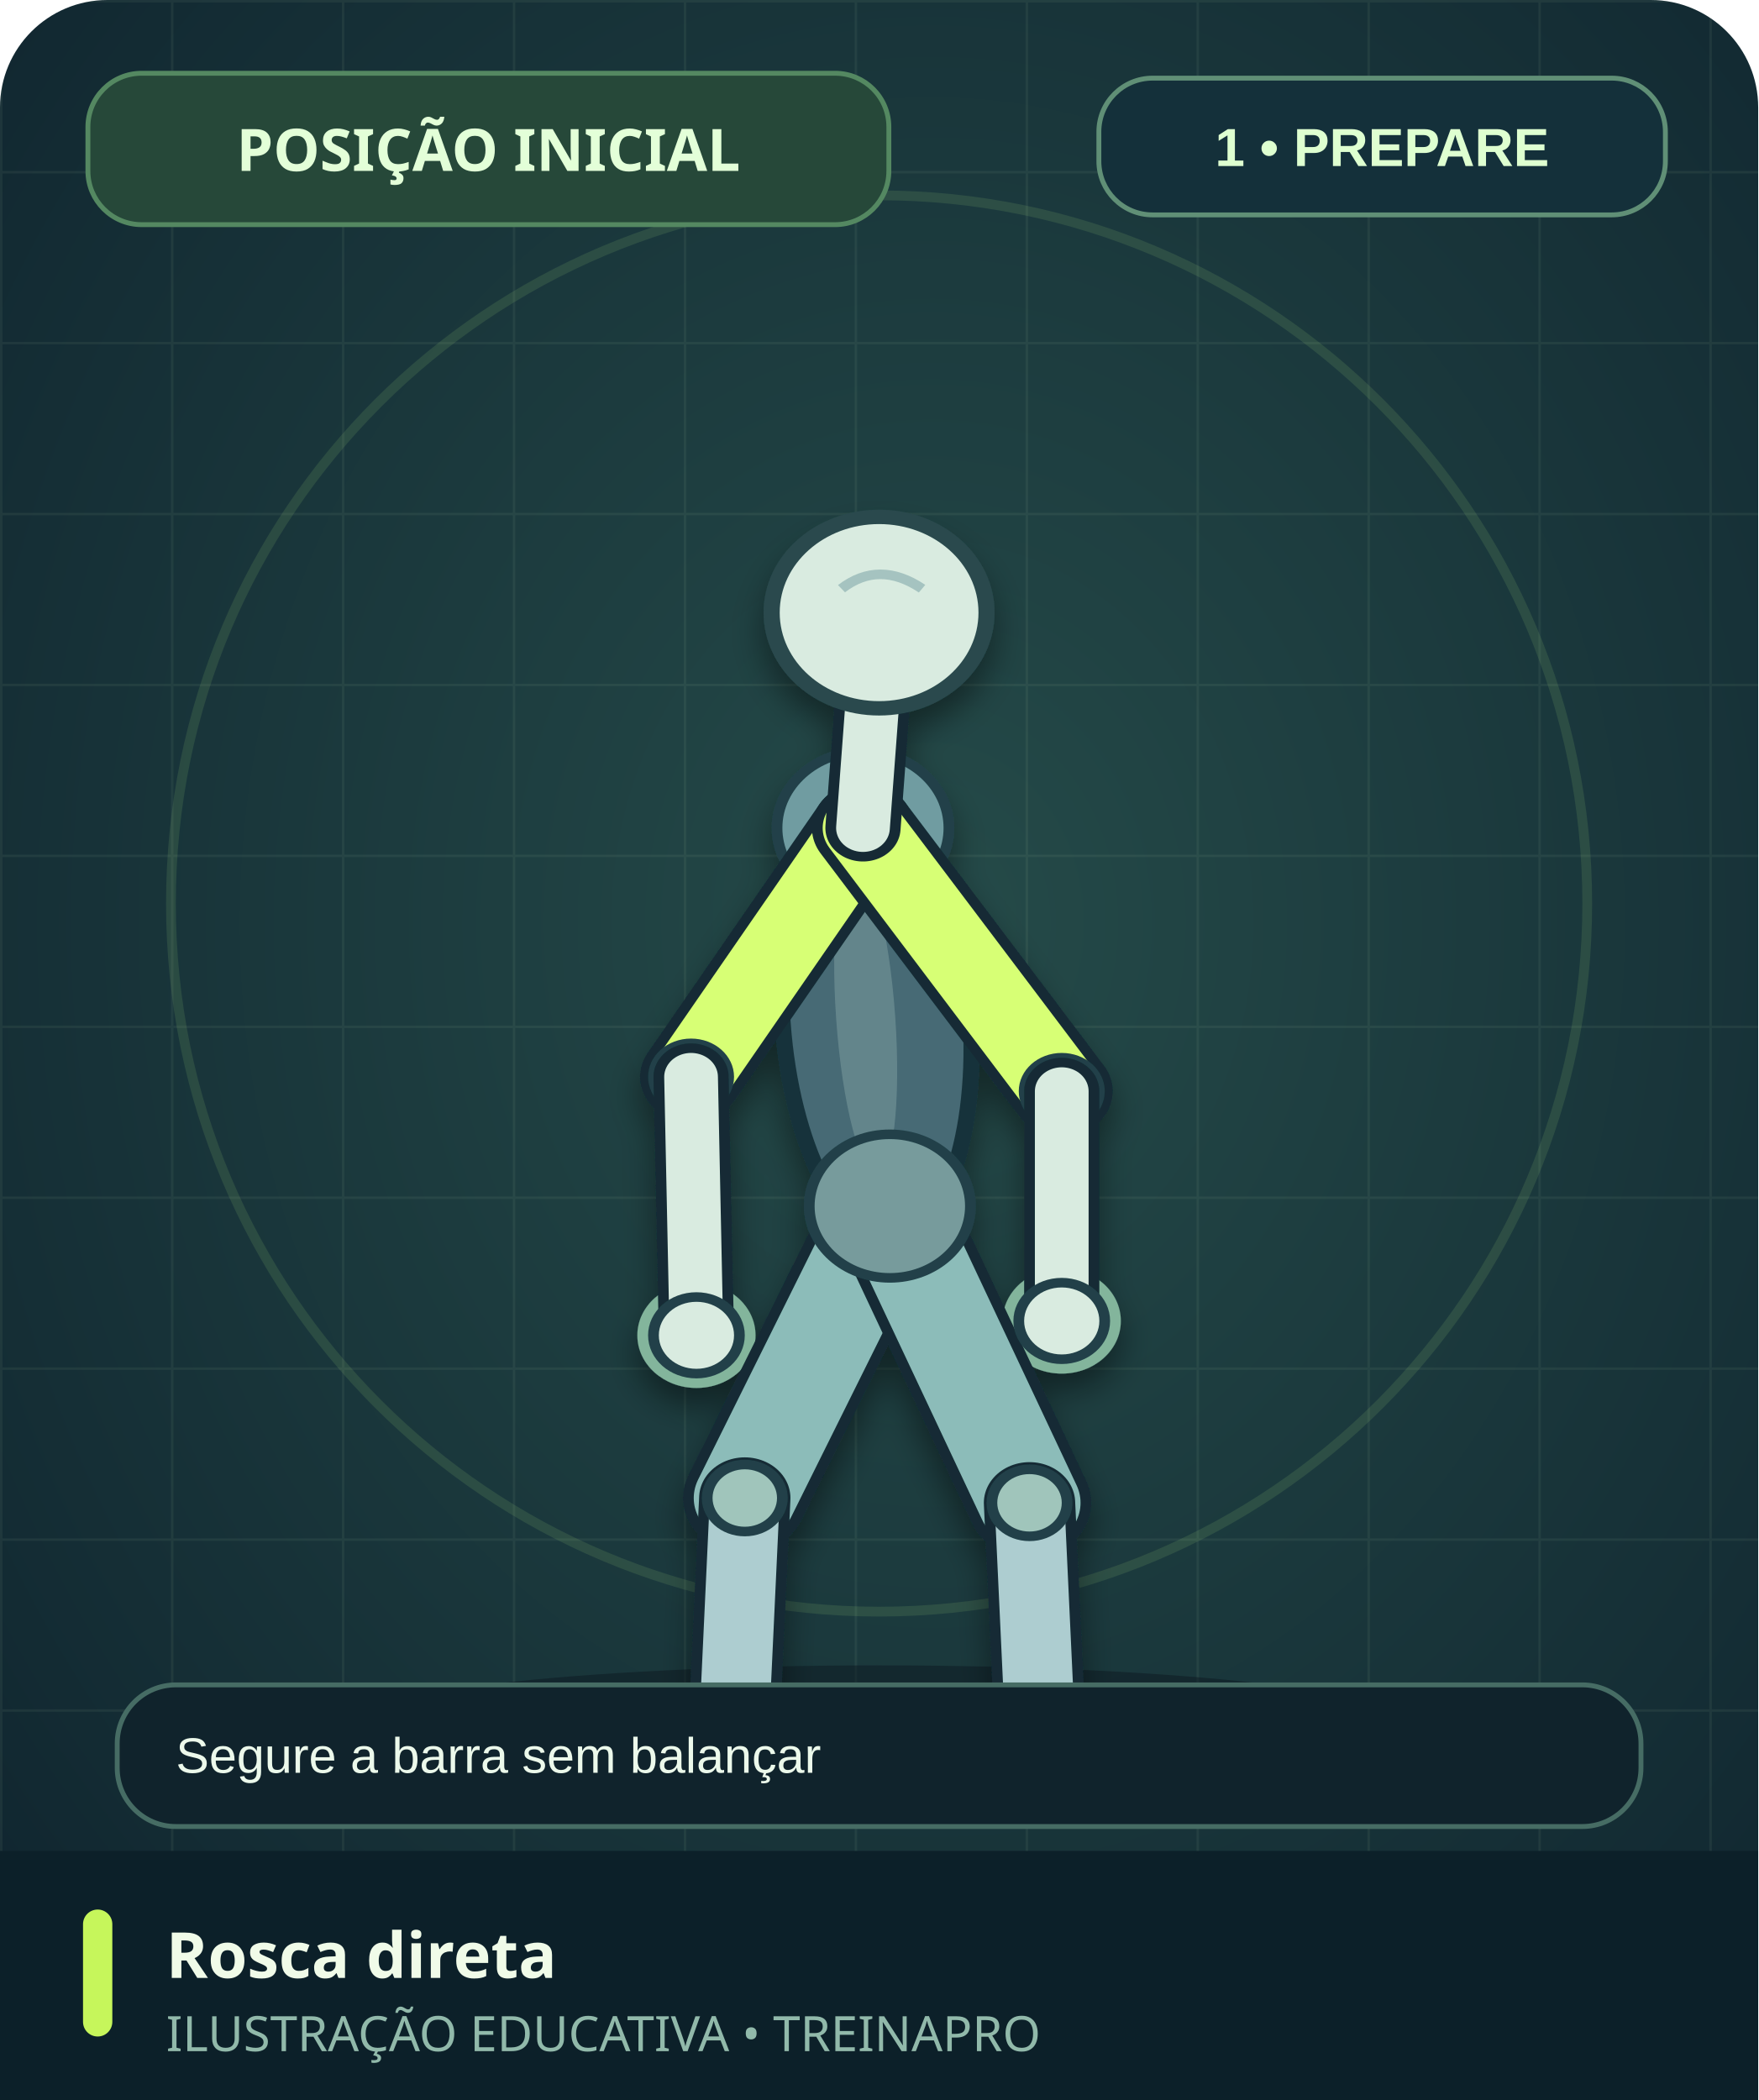
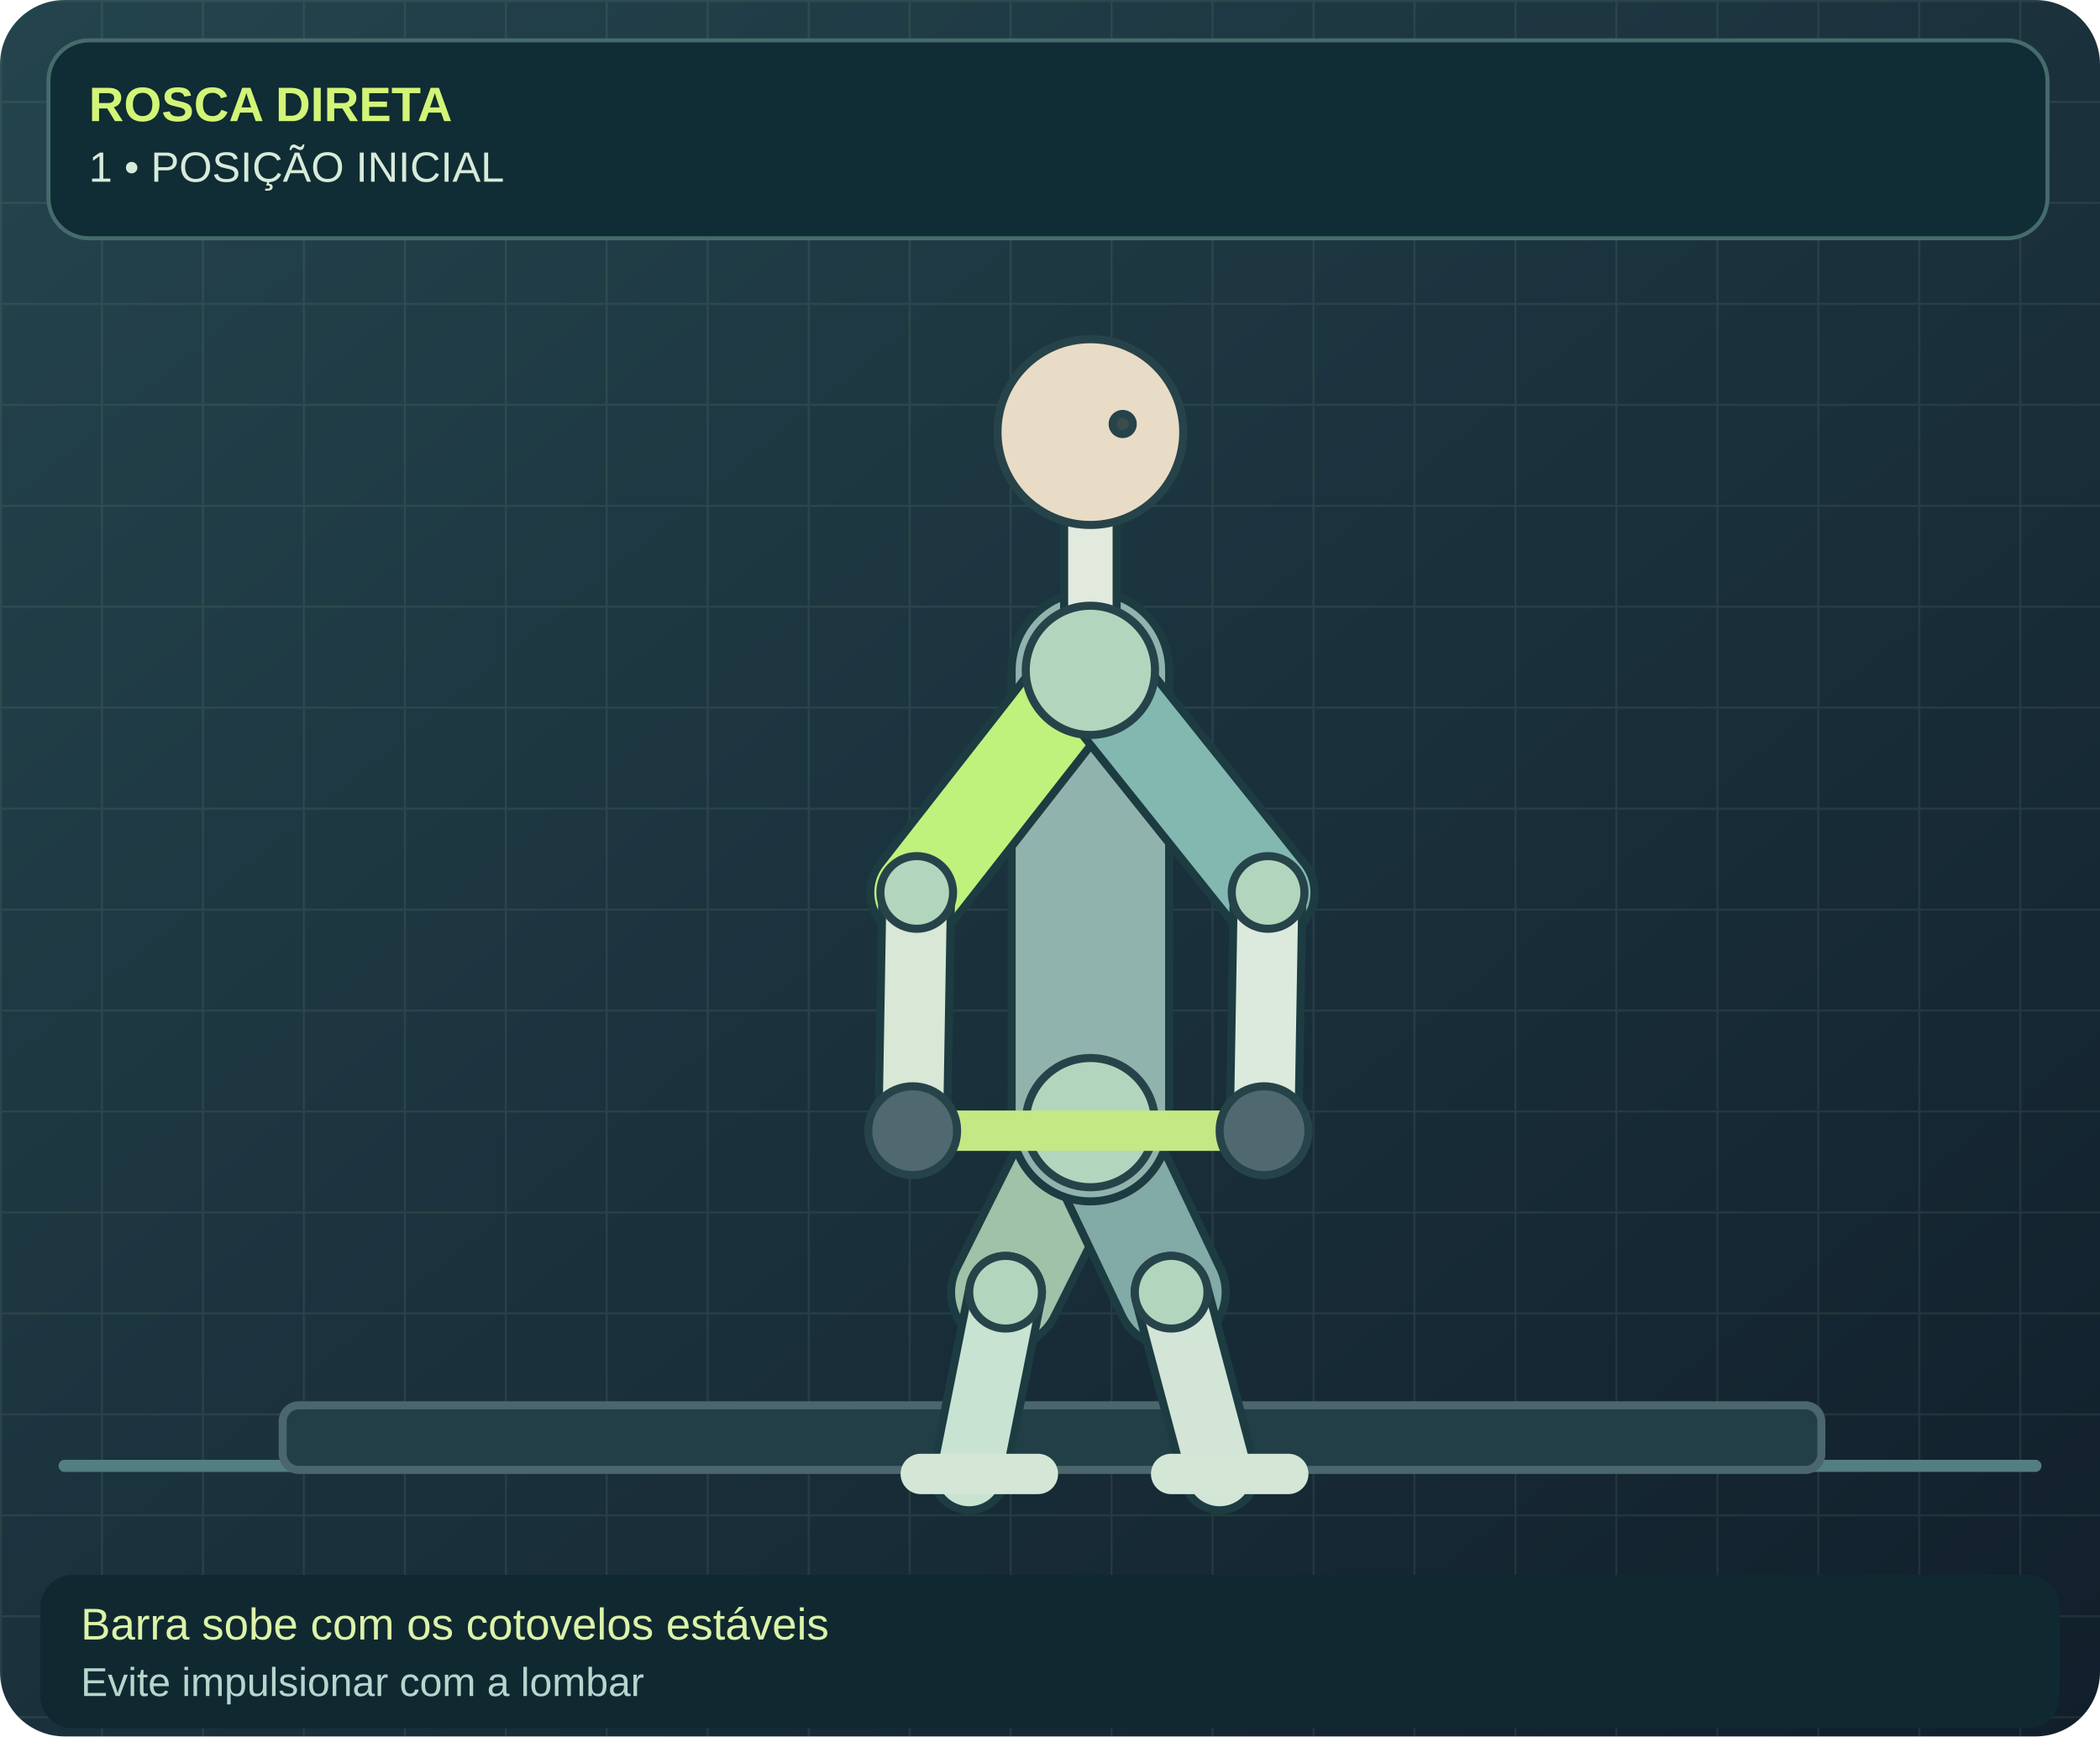
- <svg xmlns="http://www.w3.org/2000/svg" viewBox="0 0 360 430" role="img" aria-labelledby="title desc">
+ <svg xmlns="http://www.w3.org/2000/svg" viewBox="0 0 520 430" role="img" aria-labelledby="exercise-title exercise-description">
  <defs>
-     <radialGradient id="bg" cx=".53" cy=".44" r=".78">
-       <stop stop-color="#254b49" />
-       <stop offset="1" stop-color="#0e222d" />
-     </radialGradient>
-     <pattern id="grid" width="35" height="35" patternUnits="userSpaceOnUse">
-       <path d="M35 0H0V35" stroke="#bddcb8" stroke-opacity=".07" fill="none" />
+     <linearGradient id="bg" x1="0" y1="0" x2="1" y2="1">
+       <stop stop-color="#24444d" />
+       <stop offset="1" stop-color="#111f2b" />
+     </linearGradient>
+     <pattern id="grid" width="25" height="25" patternUnits="userSpaceOnUse">
+       <path d="M25 0H0V25" fill="none" stroke="#b0c8a0" stroke-opacity=".1" />
    </pattern>
-     <filter id="glow" x="-30%" y="-30%" width="160%" height="160%">
-       <feDropShadow dx="0" dy="4" stdDeviation="3" flood-color="#000" flood-opacity=".40" />
-     </filter>
  </defs>
-   <rect width="360" height="430" rx="22" fill="url(#bg)" />
-   <rect width="360" height="430" rx="22" fill="url(#grid)" />
-   <ellipse cx="180" cy="354" rx="112" ry="13" fill="#0b1820" opacity=".50" />
-   <circle cx="180" cy="185" r="145" fill="none" stroke="#b5ef80" stroke-opacity=".12" stroke-width="2" />
-   <rect x="18" y="15" width="164" height="31" rx="11" fill="#264839" stroke="#548861" />
-   <text x="100" y="35" text-anchor="middle" fill="#e3ffd8" font-family="sans-serif" font-size="12" font-weight="bold">POSIÇÃO INICIAL</text>
-   <g transform="translate(37 49) scale(1.1 .98)" filter="url(#glow)">
-     <circle cx="96" cy="229" r="11" fill="#83b59c" />
-     <circle cx="164" cy="226" r="11" fill="#83b59c" />
-     <line x1="132" y1="202" x2="105" y2="263" stroke="#122c34" stroke-width="23" stroke-linecap="round" />
-     <line x1="132" y1="202" x2="105" y2="263" stroke="#8cbcb9" stroke-width="19" stroke-linecap="round" />
-     <line x1="105" y1="263" x2="103" y2="311" stroke="#122c34" stroke-width="17" stroke-linecap="round" />
-     <line x1="105" y1="263" x2="103" y2="311" stroke="#adcdd0" stroke-width="13" stroke-linecap="round" />
-     <circle cx="105" cy="263" r="7" fill="#a0c5bb" stroke="#214149" stroke-width="2" />
-     <path d="M95 307 Q104 300 124 310 Q126 317 95 316Z" fill="#a6c4bb" stroke="#243c40" stroke-width="2" />
-     <line x1="132" y1="202" x2="158" y2="264" stroke="#122c34" stroke-width="23" stroke-linecap="round" />
-     <line x1="132" y1="202" x2="158" y2="264" stroke="#8cbcb9" stroke-width="19" stroke-linecap="round" />
-     <line x1="158" y1="264" x2="160" y2="312" stroke="#122c34" stroke-width="17" stroke-linecap="round" />
-     <line x1="158" y1="264" x2="160" y2="312" stroke="#adcdd0" stroke-width="13" stroke-linecap="round" />
-     <circle cx="158" cy="264" r="7" fill="#a0c5bb" stroke="#214149" stroke-width="2" />
-     <path d="M152 308 Q161 301 181 311 Q183 318 152 317Z" fill="#a6c4bb" stroke="#243c40" stroke-width="2" />
-     <ellipse cx="129.5" cy="162.5" rx="17.5" ry="46.58" transform="rotate(-3.62 129.5 162.5)" fill="#466a75" stroke="#18333b" stroke-width="3" />
-     <ellipse cx="127.5" cy="162.5" rx="5.5" ry="32.58" transform="rotate(-3.62 129.5 162.5)" fill="#deefe3" opacity=".2" />
-     <circle cx="132" cy="202" r="15" fill="#779b9c" stroke="#214149" stroke-width="2" />
-     <circle cx="127" cy="123" r="16" fill="#6f9ca1" stroke="#214149" stroke-width="2" />
-     <line x1="127" y1="123" x2="95" y2="175" stroke="#122c34" stroke-width="19" stroke-linecap="round" />
-     <line x1="127" y1="123" x2="95" y2="175" stroke="#d7ff75" stroke-width="15" stroke-linecap="round" />
-     <circle cx="95" cy="175" r="7" fill="#91bbba" stroke="#214149" stroke-width="2" />
-     <line x1="95" y1="175" x2="96" y2="229" stroke="#122c34" stroke-width="14" stroke-linecap="round" />
-     <line x1="95" y1="175" x2="96" y2="229" stroke="#d9ebe0" stroke-width="10" stroke-linecap="round" />
-     <circle cx="96" cy="229" r="8" fill="#d9ebe0" stroke="#214149" stroke-width="2" />
-     <line x1="127" y1="123" x2="164" y2="178" stroke="#122c34" stroke-width="19" stroke-linecap="round" />
-     <line x1="127" y1="123" x2="164" y2="178" stroke="#d7ff75" stroke-width="15" stroke-linecap="round" />
-     <circle cx="164" cy="178" r="7" fill="#91bbba" stroke="#214149" stroke-width="2" />
-     <line x1="164" y1="178" x2="164" y2="226" stroke="#122c34" stroke-width="14" stroke-linecap="round" />
-     <line x1="164" y1="178" x2="164" y2="226" stroke="#d9ebe0" stroke-width="10" stroke-linecap="round" />
-     <circle cx="164" cy="226" r="8" fill="#d9ebe0" stroke="#214149" stroke-width="2" />
-     <line x1="127" y1="123" x2="130" y2="78" stroke="#122c34" stroke-width="14" stroke-linecap="round" />
-     <line x1="127" y1="123" x2="130" y2="78" stroke="#d9ebe0" stroke-width="10" stroke-linecap="round" />
-     <circle cx="130" cy="78" r="20" fill="#d9ebe0" stroke="#2a4a4e" stroke-width="3" />
-     <path d="M123 73 Q130 67 138 73" fill="none" stroke="#82a8aa" stroke-width="2" opacity=".6" />
-   </g>
-   <rect x="0" y="379" width="360" height="51" fill="#0c2029" />
-   <rect x="17" y="391" width="6" height="26" rx="3" fill="#c6f65b" />
-   <text x="34" y="405" fill="#f0fbe8" font-family="sans-serif" font-size="13" font-weight="bold">Rosca direta</text>
-   <text x="34" y="420" fill="#91b9aa" font-family="sans-serif" font-size="10">ILUSTRAÇÃO EDUCATIVA • TREINAPRO</text>
-   <g aria-hidden="true">
-     <rect x="225" y="16" rx="11" width="116" height="28" fill="#14303a" stroke="#608f76" />
-     <text x="283" y="34" text-anchor="middle" fill="#deffd0" font-size="11" font-family="Arial,sans-serif" font-weight="bold">1 • PREPARE</text>
-     <rect x="24" y="345" rx="12" width="312" height="29" fill="#10232c" stroke="#466c64" />
-     <text x="36" y="363" fill="#ecf9eb" font-size="10.2" font-family="Arial,sans-serif">Segure a barra sem balançar</text>
-   </g>
+   <rect width="100%" height="100%" rx="16" fill="url(#bg)" />
+   <rect width="100%" height="100%" rx="16" fill="url(#grid)" />
+   <line x1="16" y1="363" x2="504" y2="363" stroke="#537e82" stroke-width="3" stroke-linecap="round" />
+   <rect x="70" y="348" width="381" height="16" rx="4" fill="#223f48" stroke="#4b666c" stroke-width="2" />
+   <line x1="270" y1="278" x2="249" y2="320" stroke="#1c3c42" stroke-width="29" stroke-linecap="round" />
+   <line x1="270" y1="278" x2="249" y2="320" stroke="#a0c2a8" stroke-width="25" stroke-linecap="round" />
+   <line x1="249" y1="320" x2="240" y2="365" stroke="#1c3c42" stroke-width="20" stroke-linecap="round" />
+   <line x1="249" y1="320" x2="240" y2="365" stroke="#c9e3d3" stroke-width="16" stroke-linecap="round" />
+   <line x1="270" y1="278" x2="290" y2="320" stroke="#1c3c42" stroke-width="29" stroke-linecap="round" />
+   <line x1="270" y1="278" x2="290" y2="320" stroke="#82aaa6" stroke-width="25" stroke-linecap="round" />
+   <line x1="290" y1="320" x2="302" y2="365" stroke="#1c3c42" stroke-width="20" stroke-linecap="round" />
+   <line x1="290" y1="320" x2="302" y2="365" stroke="#d2e5d7" stroke-width="16" stroke-linecap="round" />
+   <line x1="270" y1="278" x2="270" y2="166" stroke="#1c3c42" stroke-width="41" stroke-linecap="round" />
+   <line x1="270" y1="278" x2="270" y2="166" stroke="#90b4ad" stroke-width="37" stroke-linecap="round" />
+   <line x1="270" y1="166" x2="227" y2="221" stroke="#1c3c42" stroke-width="25" stroke-linecap="round" />
+   <line x1="270" y1="166" x2="227" y2="221" stroke="#bff17d" stroke-width="21" stroke-linecap="round" />
+   <line x1="227" y1="221" x2="226" y2="280" stroke="#1c3c42" stroke-width="19" stroke-linecap="round" />
+   <line x1="227" y1="221" x2="226" y2="280" stroke="#d8e7d6" stroke-width="15" stroke-linecap="round" />
+   <line x1="270" y1="166" x2="314" y2="221" stroke="#1c3c42" stroke-width="25" stroke-linecap="round" />
+   <line x1="270" y1="166" x2="314" y2="221" stroke="#83b8b1" stroke-width="21" stroke-linecap="round" />
+   <line x1="314" y1="221" x2="313" y2="280" stroke="#1c3c42" stroke-width="19" stroke-linecap="round" />
+   <line x1="314" y1="221" x2="313" y2="280" stroke="#dceadd" stroke-width="15" stroke-linecap="round" />
+   <line x1="270" y1="166" x2="270" y2="107" stroke="#1c3c42" stroke-width="15" stroke-linecap="round" />
+   <line x1="270" y1="166" x2="270" y2="107" stroke="#e2e9dd" stroke-width="11" stroke-linecap="round" />
+   <circle cx="270" cy="278" r="16" fill="#b2d6bd" stroke="#27434a" stroke-width="2" />
+   <circle cx="270" cy="166" r="16" fill="#b2d6bd" stroke="#27434a" stroke-width="2" />
+   <circle cx="249" cy="320" r="9" fill="#b2d6bd" stroke="#27434a" stroke-width="2" />
+   <circle cx="290" cy="320" r="9" fill="#b2d6bd" stroke="#27434a" stroke-width="2" />
+   <circle cx="227" cy="221" r="9" fill="#b2d6bd" stroke="#27434a" stroke-width="2" />
+   <circle cx="314" cy="221" r="9" fill="#b2d6bd" stroke="#27434a" stroke-width="2" />
+   <circle cx="270" cy="107" r="23" fill="#e9dcc6" stroke="#27434a" stroke-width="2" />
+   <circle cx="226" cy="280" r="8" fill="#f0ddc4" stroke="#27434a" stroke-width="2" />
+   <circle cx="313" cy="280" r="8" fill="#f0ddc4" stroke="#27434a" stroke-width="2" />
+   <line x1="228" y1="365" x2="257" y2="365" stroke="#d4e7d7" stroke-width="10" stroke-linecap="round" />
+   <line x1="290" y1="365" x2="319" y2="365" stroke="#d4e7d7" stroke-width="10" stroke-linecap="round" />
+   <circle cx="278" cy="105" r="2.5" fill="#3b4b4a" stroke="#27434a" stroke-width="2" />
+   <line x1="226" y1="280" x2="313" y2="280" stroke="#c3e884" stroke-width="10" stroke-linecap="round" />
+   <circle cx="226" cy="280" r="11" fill="#506971" stroke="#27434a" stroke-width="2" />
+   <circle cx="313" cy="280" r="11" fill="#506971" stroke="#27434a" stroke-width="2" />
+   <rect x="12" y="10" width="495" height="49" rx="10" fill="#102c34" stroke="#466b6b" />
+   <text x="22" y="30" fill="#d2f577" font-size="12" font-weight="700" font-family="Arial,sans-serif">ROSCA DIRETA</text>
+   <text x="22" y="45" fill="#d7ebd9" font-size="10.5" font-family="Arial,sans-serif">1 • POSIÇÃO INICIAL</text>
+   <rect x="10" y="390" width="500" height="38" rx="8" fill="#102931" />
+   <text x="20" y="406" fill="#dcf3a8" font-size="11" font-family="Arial,sans-serif">Barra sobe com os cotovelos estáveis</text>
+   <text x="20" y="420" fill="#b8d5ce" font-size="10" font-family="Arial,sans-serif">Evite impulsionar com a lombar</text>
</svg>
